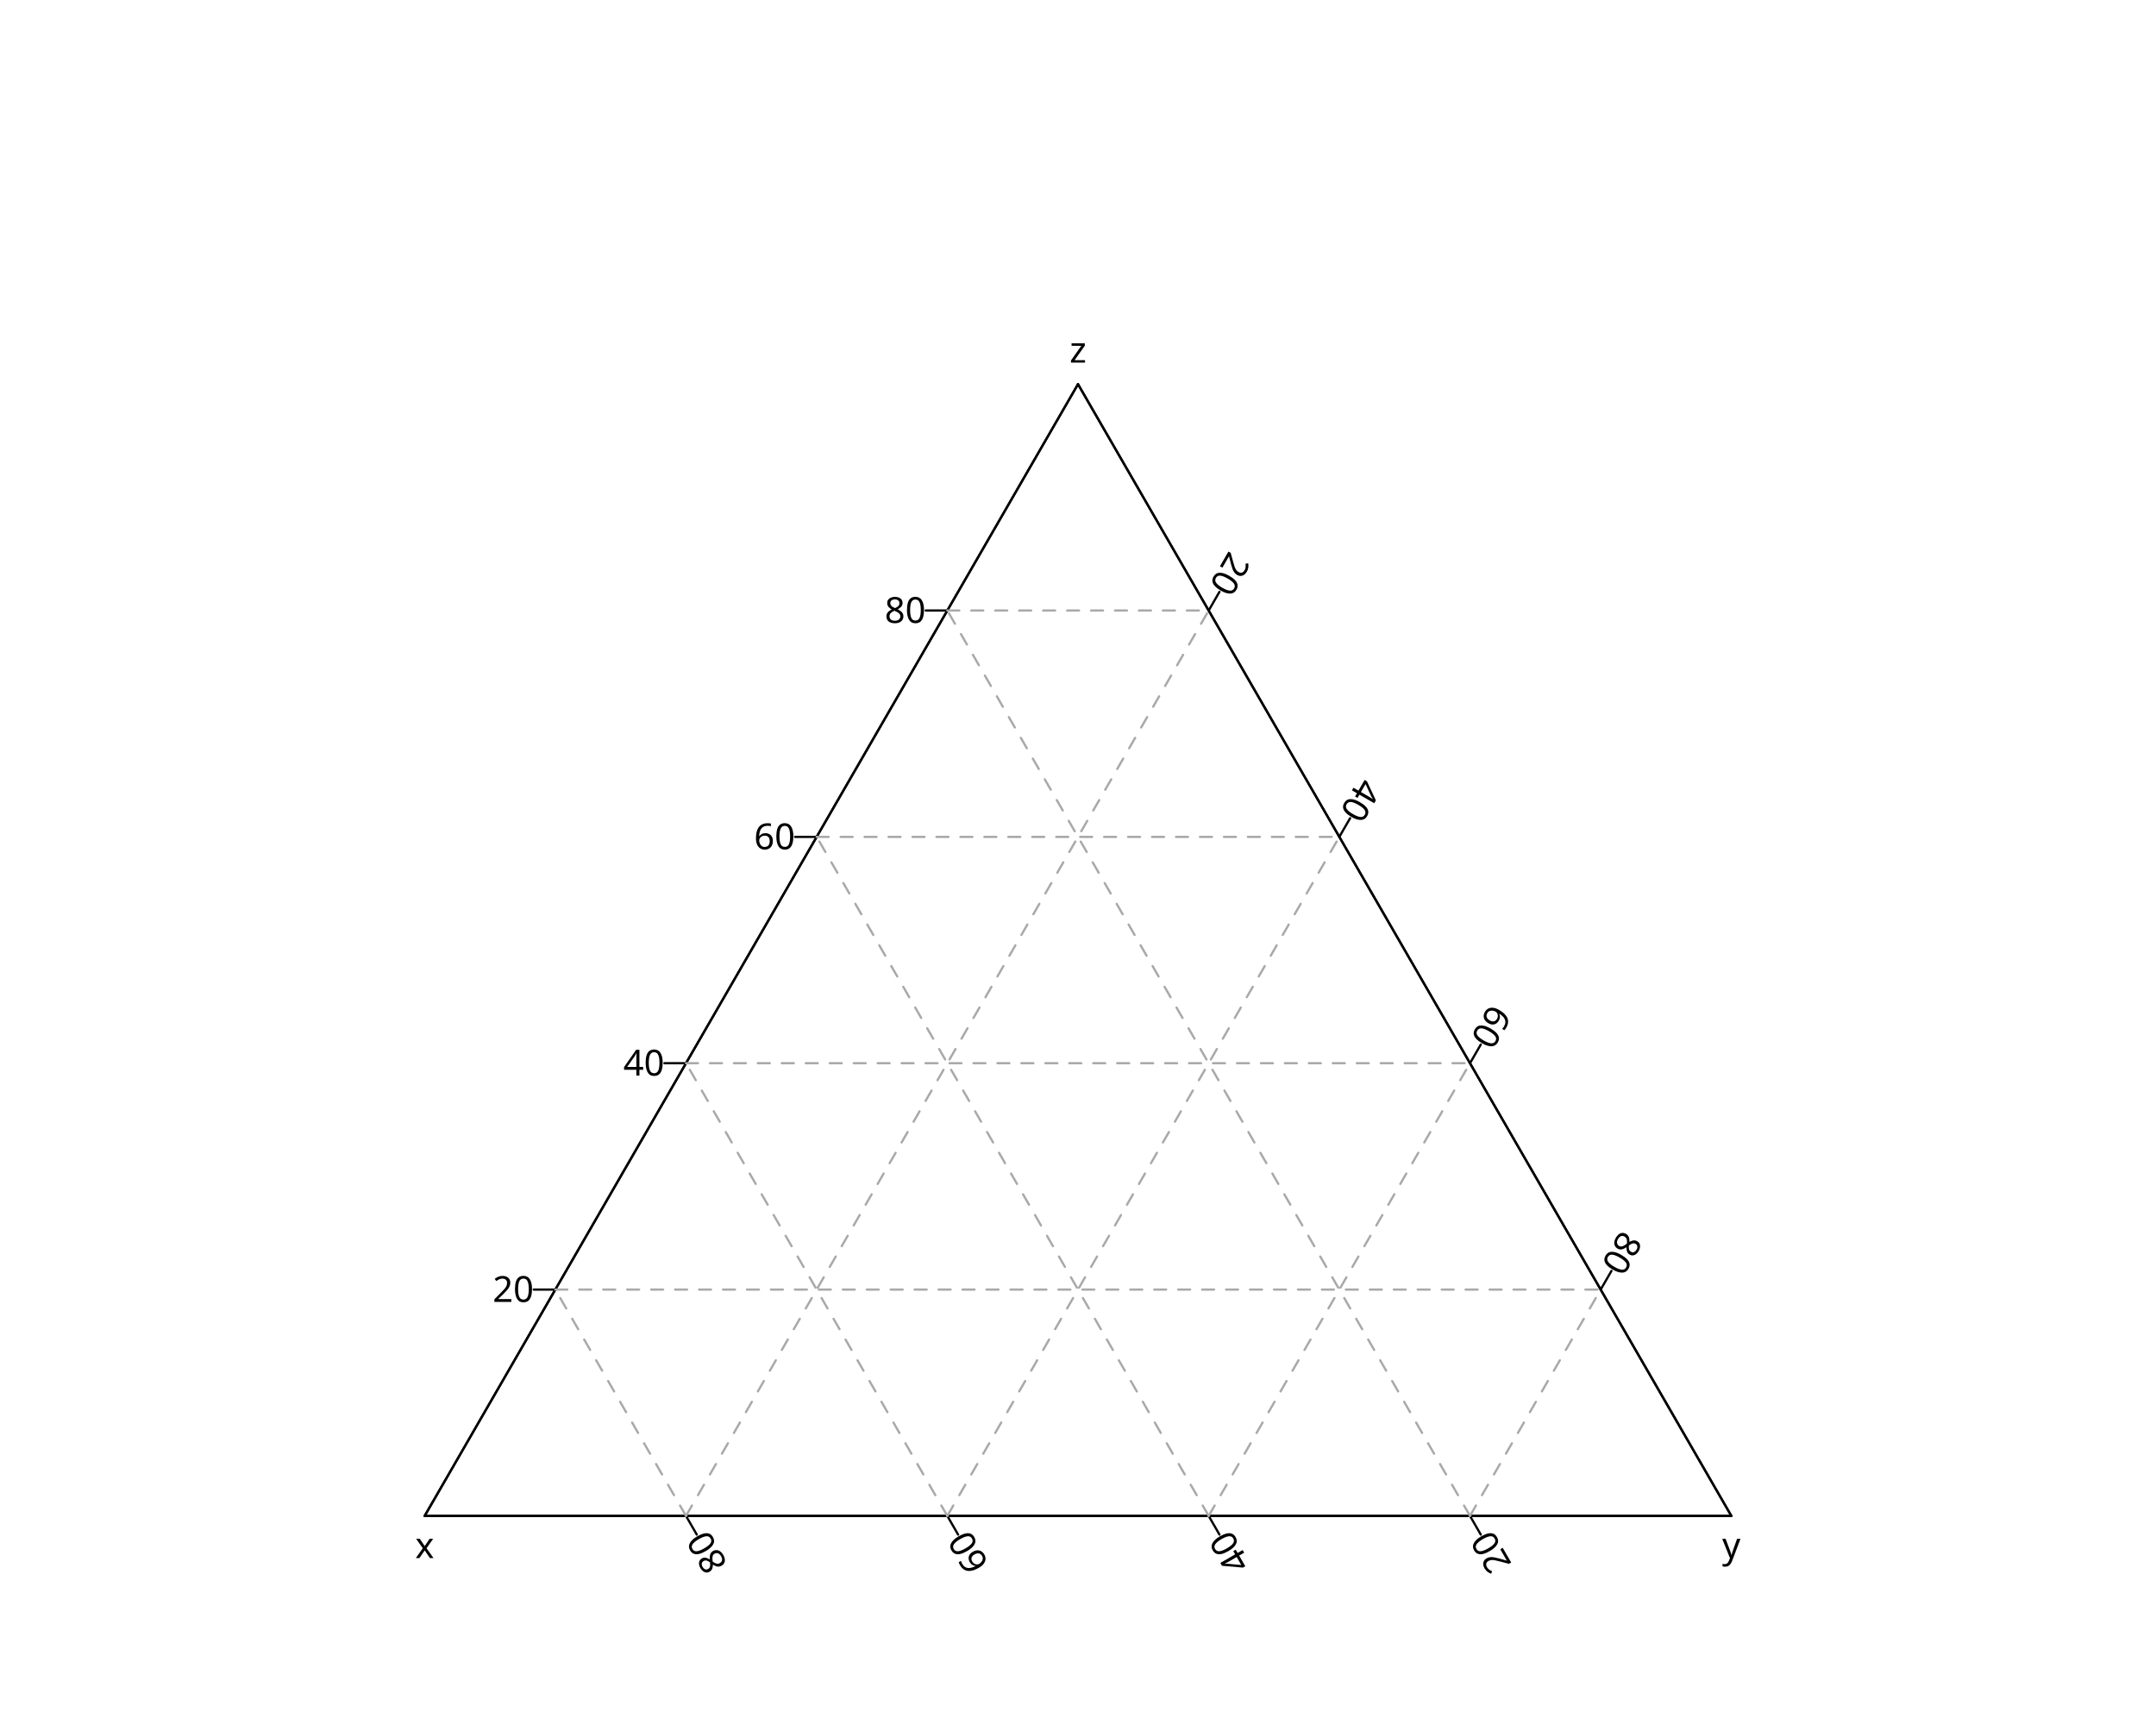
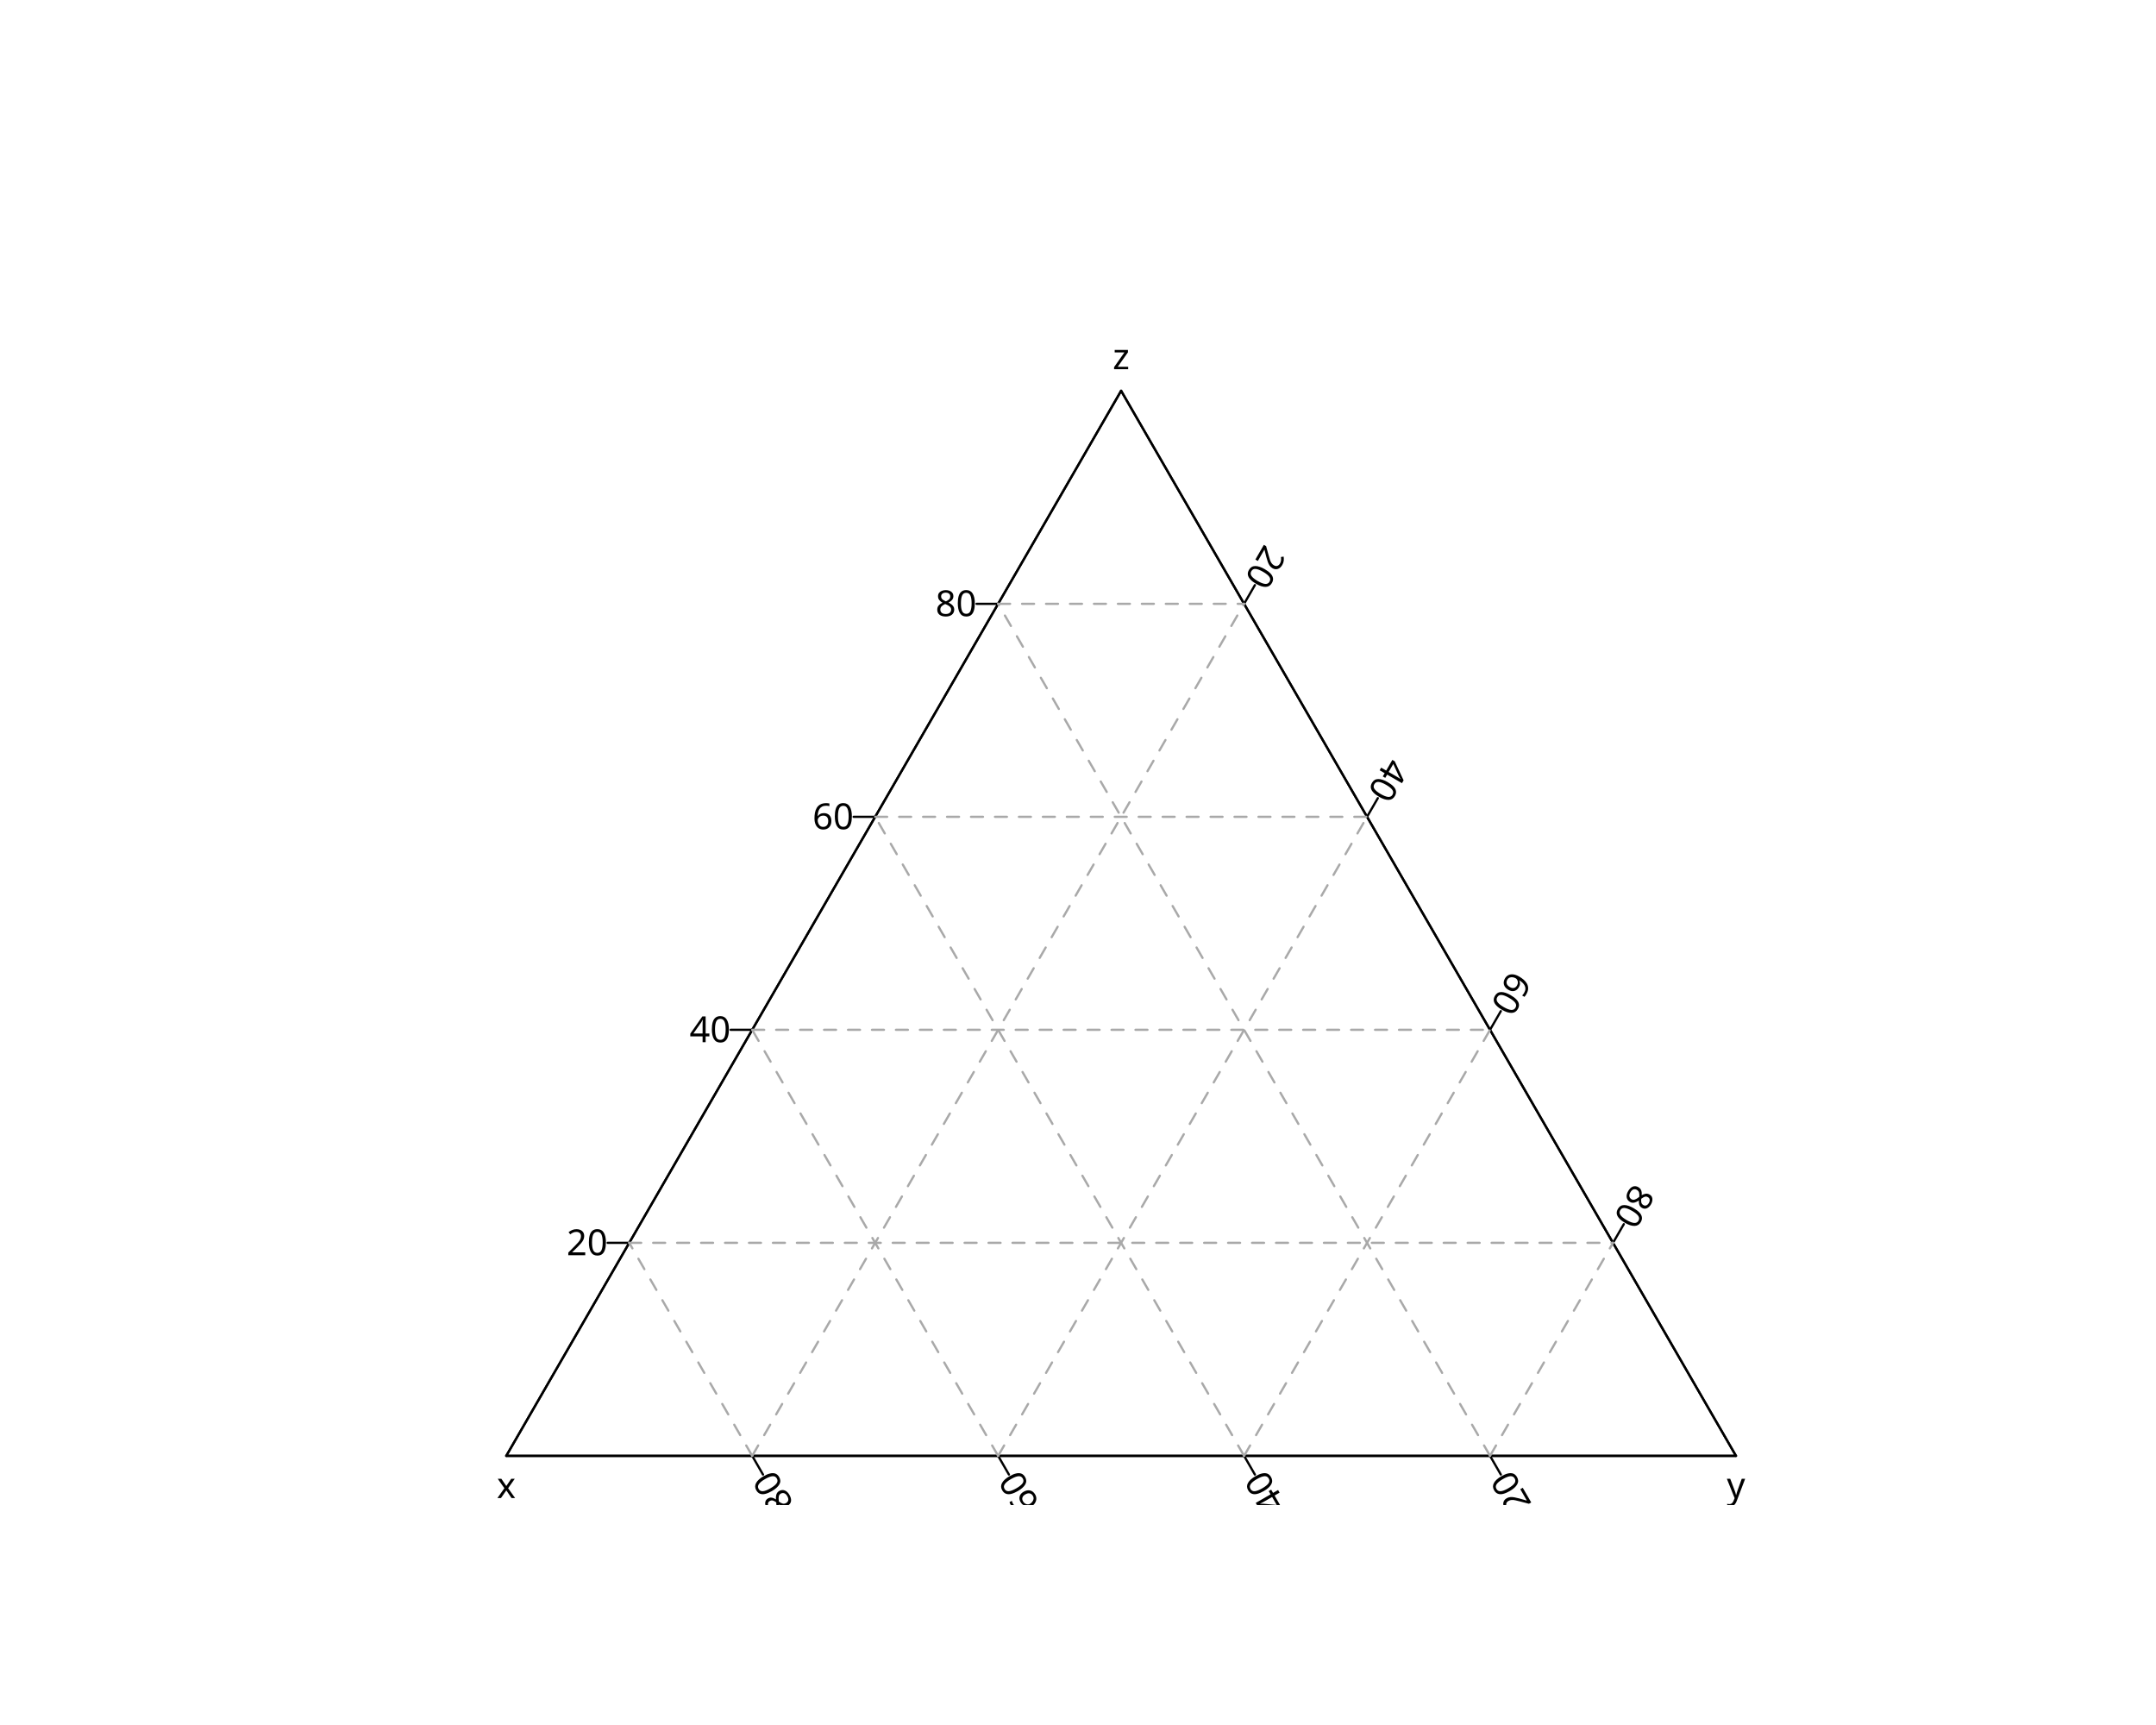
<svg xmlns="http://www.w3.org/2000/svg" class="svglite" data-engine-version="2.0" width="720.00pt" height="576.00pt" viewBox="0 0 720.00 576.00">
  <defs>
    <style type="text/css">
    .svglite line, .svglite polyline, .svglite polygon, .svglite path, .svglite rect, .svglite circle {
      fill: none;
      stroke: #000000;
      stroke-linecap: round;
      stroke-linejoin: round;
      stroke-miterlimit: 10.00;
    }
  </style>
  </defs>
  <rect width="100%" height="100%" style="stroke: none; fill: #FFFFFF;" />
  <defs>
    <clipPath id="cpMC4wMHw3MjAuMDB8MC4wMHw1NzYuMDA=">
      <rect x="0.00" y="0.00" width="720.00" height="576.00" />
    </clipPath>
  </defs>
  <g clip-path="url(#cpMC4wMHw3MjAuMDB8MC4wMHw1NzYuMDA=)">
</g>
  <defs>
-     <clipPath id="cpMTAwLjgwfDYxOS4yMHwyOC44MHw1NDcuMjA=">
-       <rect x="100.80" y="28.80" width="518.40" height="518.40" />
+     <clipPath id="cpMTUyLjY0fDU5Ni4xNnw1OS4wNHw1MDIuNTY=">
+       <rect x="152.64" y="59.04" width="443.52" height="443.52" />
    </clipPath>
  </defs>
-   <g clip-path="url(#cpMTAwLjgwfDYxOS4yMHwyOC44MHw1NDcuMjA=)">
-     <text transform="translate(236.27,510.35) rotate(-120)" text-anchor="end" style="font-size: 12.00px; font-family: sans;" textLength="13.35px" lengthAdjust="spacingAndGlyphs">80</text>
-     <text transform="translate(323.54,510.35) rotate(-120)" text-anchor="end" style="font-size: 12.00px; font-family: sans;" textLength="13.35px" lengthAdjust="spacingAndGlyphs">60</text>
-     <text transform="translate(410.81,510.35) rotate(-120)" text-anchor="end" style="font-size: 12.00px; font-family: sans;" textLength="13.35px" lengthAdjust="spacingAndGlyphs">40</text>
-     <text transform="translate(498.09,510.35) rotate(-120)" text-anchor="end" style="font-size: 12.00px; font-family: sans;" textLength="13.35px" lengthAdjust="spacingAndGlyphs">20</text>
-     <line x1="141.82" y1="506.18" x2="578.18" y2="506.18" style="stroke-width: 0.75;" />
-     <line x1="229.09" y1="506.18" x2="232.69" y2="512.42" style="stroke-width: 0.75;" />
-     <line x1="316.36" y1="506.18" x2="319.96" y2="512.42" style="stroke-width: 0.75;" />
-     <line x1="403.64" y1="506.18" x2="407.24" y2="512.42" style="stroke-width: 0.75;" />
-     <line x1="490.91" y1="506.18" x2="494.51" y2="512.42" style="stroke-width: 0.75;" />
-     <text transform="translate(534.57,422.30) rotate(-240)" text-anchor="end" style="font-size: 12.00px; font-family: sans;" textLength="13.35px" lengthAdjust="spacingAndGlyphs">80</text>
-     <text transform="translate(490.93,346.72) rotate(-240)" text-anchor="end" style="font-size: 12.00px; font-family: sans;" textLength="13.35px" lengthAdjust="spacingAndGlyphs">60</text>
-     <text transform="translate(447.30,271.14) rotate(-240)" text-anchor="end" style="font-size: 12.00px; font-family: sans;" textLength="13.35px" lengthAdjust="spacingAndGlyphs">40</text>
-     <text transform="translate(403.66,195.56) rotate(-240)" text-anchor="end" style="font-size: 12.00px; font-family: sans;" textLength="13.35px" lengthAdjust="spacingAndGlyphs">20</text>
-     <line x1="578.18" y1="506.18" x2="360.00" y2="128.28" style="stroke-width: 0.75;" />
-     <line x1="534.55" y1="430.60" x2="538.15" y2="424.37" style="stroke-width: 0.75;" />
-     <line x1="490.91" y1="355.02" x2="494.51" y2="348.79" style="stroke-width: 0.75;" />
-     <line x1="447.27" y1="279.44" x2="450.87" y2="273.21" style="stroke-width: 0.75;" />
-     <line x1="403.64" y1="203.86" x2="407.24" y2="197.62" style="stroke-width: 0.75;" />
-     <text x="309.16" y="207.99" text-anchor="end" style="font-size: 12.00px; font-family: sans;" textLength="13.35px" lengthAdjust="spacingAndGlyphs">80</text>
-     <text x="265.53" y="283.57" text-anchor="end" style="font-size: 12.00px; font-family: sans;" textLength="13.35px" lengthAdjust="spacingAndGlyphs">60</text>
-     <text x="221.89" y="359.15" text-anchor="end" style="font-size: 12.00px; font-family: sans;" textLength="13.35px" lengthAdjust="spacingAndGlyphs">40</text>
-     <text x="178.25" y="434.73" text-anchor="end" style="font-size: 12.00px; font-family: sans;" textLength="13.35px" lengthAdjust="spacingAndGlyphs">20</text>
-     <line x1="360.00" y1="128.28" x2="141.82" y2="506.18" style="stroke-width: 0.75;" />
-     <line x1="316.36" y1="203.86" x2="309.16" y2="203.86" style="stroke-width: 0.75;" />
-     <line x1="272.73" y1="279.44" x2="265.53" y2="279.44" style="stroke-width: 0.75;" />
-     <line x1="229.09" y1="355.02" x2="221.89" y2="355.02" style="stroke-width: 0.75;" />
-     <line x1="185.45" y1="430.60" x2="178.25" y2="430.60" style="stroke-width: 0.75;" />
-     <polygon points="141.82,506.18 360.00,128.28 578.18,506.18 " style="stroke-width: 0.75; fill: none;" />
-     <text x="141.82" y="520.26" text-anchor="middle" style="font-size: 12.00px; font-family: sans;" textLength="6.00px" lengthAdjust="spacingAndGlyphs">x</text>
-     <text x="578.18" y="520.26" text-anchor="middle" style="font-size: 12.00px; font-family: sans;" textLength="6.00px" lengthAdjust="spacingAndGlyphs">y</text>
-     <text x="360.00" y="121.08" text-anchor="middle" style="font-size: 12.00px; font-family: sans;" textLength="6.00px" lengthAdjust="spacingAndGlyphs">z</text>
-     <line x1="490.91" y1="506.18" x2="316.36" y2="203.86" style="stroke-width: 0.75; stroke: #A9A9A9; stroke-dasharray: 4.00,4.00;" />
-     <line x1="490.91" y1="506.18" x2="534.55" y2="430.60" style="stroke-width: 0.75; stroke: #A9A9A9; stroke-dasharray: 4.00,4.00;" />
-     <line x1="185.45" y1="430.60" x2="534.55" y2="430.60" style="stroke-width: 0.75; stroke: #A9A9A9; stroke-dasharray: 4.00,4.00;" />
-     <line x1="403.64" y1="506.18" x2="272.73" y2="279.44" style="stroke-width: 0.75; stroke: #A9A9A9; stroke-dasharray: 4.00,4.00;" />
-     <line x1="403.64" y1="506.18" x2="490.91" y2="355.02" style="stroke-width: 0.75; stroke: #A9A9A9; stroke-dasharray: 4.00,4.00;" />
-     <line x1="229.09" y1="355.02" x2="490.91" y2="355.02" style="stroke-width: 0.75; stroke: #A9A9A9; stroke-dasharray: 4.00,4.00;" />
-     <line x1="316.36" y1="506.18" x2="229.09" y2="355.02" style="stroke-width: 0.75; stroke: #A9A9A9; stroke-dasharray: 4.00,4.00;" />
-     <line x1="316.36" y1="506.18" x2="447.27" y2="279.44" style="stroke-width: 0.75; stroke: #A9A9A9; stroke-dasharray: 4.00,4.00;" />
-     <line x1="272.73" y1="279.44" x2="447.27" y2="279.44" style="stroke-width: 0.75; stroke: #A9A9A9; stroke-dasharray: 4.00,4.00;" />
-     <line x1="229.09" y1="506.18" x2="185.45" y2="430.60" style="stroke-width: 0.75; stroke: #A9A9A9; stroke-dasharray: 4.00,4.00;" />
-     <line x1="229.09" y1="506.18" x2="403.64" y2="203.86" style="stroke-width: 0.75; stroke: #A9A9A9; stroke-dasharray: 4.00,4.00;" />
-     <line x1="316.36" y1="203.86" x2="403.64" y2="203.86" style="stroke-width: 0.75; stroke: #A9A9A9; stroke-dasharray: 4.00,4.00;" />
+   <g clip-path="url(#cpMTUyLjY0fDU5Ni4xNnw1OS4wNHw1MDIuNTY=)">
+     <text transform="translate(258.38,490.30) rotate(-120)" text-anchor="end" style="font-size: 12.00px; font-family: sans;" textLength="13.35px" lengthAdjust="spacingAndGlyphs">80</text>
+     <text transform="translate(340.51,490.30) rotate(-120)" text-anchor="end" style="font-size: 12.00px; font-family: sans;" textLength="13.35px" lengthAdjust="spacingAndGlyphs">60</text>
+     <text transform="translate(422.64,490.30) rotate(-120)" text-anchor="end" style="font-size: 12.00px; font-family: sans;" textLength="13.35px" lengthAdjust="spacingAndGlyphs">40</text>
+     <text transform="translate(504.78,490.30) rotate(-120)" text-anchor="end" style="font-size: 12.00px; font-family: sans;" textLength="13.35px" lengthAdjust="spacingAndGlyphs">20</text>
+     <line x1="169.07" y1="486.13" x2="579.73" y2="486.13" style="stroke-width: 0.75;" />
+     <line x1="251.20" y1="486.13" x2="254.80" y2="492.37" style="stroke-width: 0.75;" />
+     <line x1="333.33" y1="486.13" x2="336.93" y2="492.37" style="stroke-width: 0.75;" />
+     <line x1="415.47" y1="486.13" x2="419.07" y2="492.37" style="stroke-width: 0.75;" />
+     <line x1="497.60" y1="486.13" x2="501.20" y2="492.37" style="stroke-width: 0.75;" />
+     <text transform="translate(538.69,406.70) rotate(-240)" text-anchor="end" style="font-size: 12.00px; font-family: sans;" textLength="13.35px" lengthAdjust="spacingAndGlyphs">80</text>
+     <text transform="translate(497.62,335.57) rotate(-240)" text-anchor="end" style="font-size: 12.00px; font-family: sans;" textLength="13.35px" lengthAdjust="spacingAndGlyphs">60</text>
+     <text transform="translate(456.56,264.44) rotate(-240)" text-anchor="end" style="font-size: 12.00px; font-family: sans;" textLength="13.35px" lengthAdjust="spacingAndGlyphs">40</text>
+     <text transform="translate(415.49,193.32) rotate(-240)" text-anchor="end" style="font-size: 12.00px; font-family: sans;" textLength="13.35px" lengthAdjust="spacingAndGlyphs">20</text>
+     <line x1="579.73" y1="486.13" x2="374.40" y2="130.49" style="stroke-width: 0.75;" />
+     <line x1="538.67" y1="415.00" x2="542.27" y2="408.77" style="stroke-width: 0.75;" />
+     <line x1="497.60" y1="343.87" x2="501.20" y2="337.64" style="stroke-width: 0.75;" />
+     <line x1="456.53" y1="272.74" x2="460.13" y2="266.51" style="stroke-width: 0.75;" />
+     <line x1="415.47" y1="201.62" x2="419.07" y2="195.38" style="stroke-width: 0.75;" />
+     <text x="326.13" y="205.74" text-anchor="end" style="font-size: 12.00px; font-family: sans;" textLength="13.35px" lengthAdjust="spacingAndGlyphs">80</text>
+     <text x="285.07" y="276.87" text-anchor="end" style="font-size: 12.00px; font-family: sans;" textLength="13.35px" lengthAdjust="spacingAndGlyphs">60</text>
+     <text x="244.00" y="348.00" text-anchor="end" style="font-size: 12.00px; font-family: sans;" textLength="13.35px" lengthAdjust="spacingAndGlyphs">40</text>
+     <text x="202.93" y="419.13" text-anchor="end" style="font-size: 12.00px; font-family: sans;" textLength="13.35px" lengthAdjust="spacingAndGlyphs">20</text>
+     <line x1="374.40" y1="130.49" x2="169.07" y2="486.13" style="stroke-width: 0.75;" />
+     <line x1="333.33" y1="201.62" x2="326.13" y2="201.62" style="stroke-width: 0.75;" />
+     <line x1="292.27" y1="272.74" x2="285.07" y2="272.74" style="stroke-width: 0.75;" />
+     <line x1="251.20" y1="343.87" x2="244.00" y2="343.87" style="stroke-width: 0.75;" />
+     <line x1="210.13" y1="415.00" x2="202.93" y2="415.00" style="stroke-width: 0.75;" />
+     <polygon points="169.07,486.13 374.40,130.49 579.73,486.13 " style="stroke-width: 0.75; fill: none;" />
+     <text x="169.07" y="500.22" text-anchor="middle" style="font-size: 12.00px; font-family: sans;" textLength="6.00px" lengthAdjust="spacingAndGlyphs">x</text>
+     <text x="579.73" y="500.22" text-anchor="middle" style="font-size: 12.00px; font-family: sans;" textLength="6.00px" lengthAdjust="spacingAndGlyphs">y</text>
+     <text x="374.40" y="123.29" text-anchor="middle" style="font-size: 12.00px; font-family: sans;" textLength="6.00px" lengthAdjust="spacingAndGlyphs">z</text>
+     <line x1="497.60" y1="486.13" x2="333.33" y2="201.62" style="stroke-width: 0.75; stroke: #A9A9A9; stroke-dasharray: 4.00,4.00;" />
+     <line x1="497.60" y1="486.13" x2="538.67" y2="415.00" style="stroke-width: 0.75; stroke: #A9A9A9; stroke-dasharray: 4.00,4.00;" />
+     <line x1="210.13" y1="415.00" x2="538.67" y2="415.00" style="stroke-width: 0.75; stroke: #A9A9A9; stroke-dasharray: 4.00,4.00;" />
+     <line x1="415.47" y1="486.13" x2="292.27" y2="272.74" style="stroke-width: 0.75; stroke: #A9A9A9; stroke-dasharray: 4.00,4.00;" />
+     <line x1="415.47" y1="486.13" x2="497.60" y2="343.87" style="stroke-width: 0.75; stroke: #A9A9A9; stroke-dasharray: 4.00,4.00;" />
+     <line x1="251.20" y1="343.87" x2="497.60" y2="343.87" style="stroke-width: 0.75; stroke: #A9A9A9; stroke-dasharray: 4.00,4.00;" />
+     <line x1="333.33" y1="486.13" x2="251.20" y2="343.87" style="stroke-width: 0.75; stroke: #A9A9A9; stroke-dasharray: 4.00,4.00;" />
+     <line x1="333.33" y1="486.13" x2="456.53" y2="272.74" style="stroke-width: 0.75; stroke: #A9A9A9; stroke-dasharray: 4.00,4.00;" />
+     <line x1="292.27" y1="272.74" x2="456.53" y2="272.74" style="stroke-width: 0.75; stroke: #A9A9A9; stroke-dasharray: 4.00,4.00;" />
+     <line x1="251.20" y1="486.13" x2="210.13" y2="415.00" style="stroke-width: 0.75; stroke: #A9A9A9; stroke-dasharray: 4.00,4.00;" />
+     <line x1="251.20" y1="486.13" x2="415.47" y2="201.62" style="stroke-width: 0.75; stroke: #A9A9A9; stroke-dasharray: 4.00,4.00;" />
+     <line x1="333.33" y1="201.62" x2="415.47" y2="201.62" style="stroke-width: 0.75; stroke: #A9A9A9; stroke-dasharray: 4.00,4.00;" />
  </g>
</svg>
